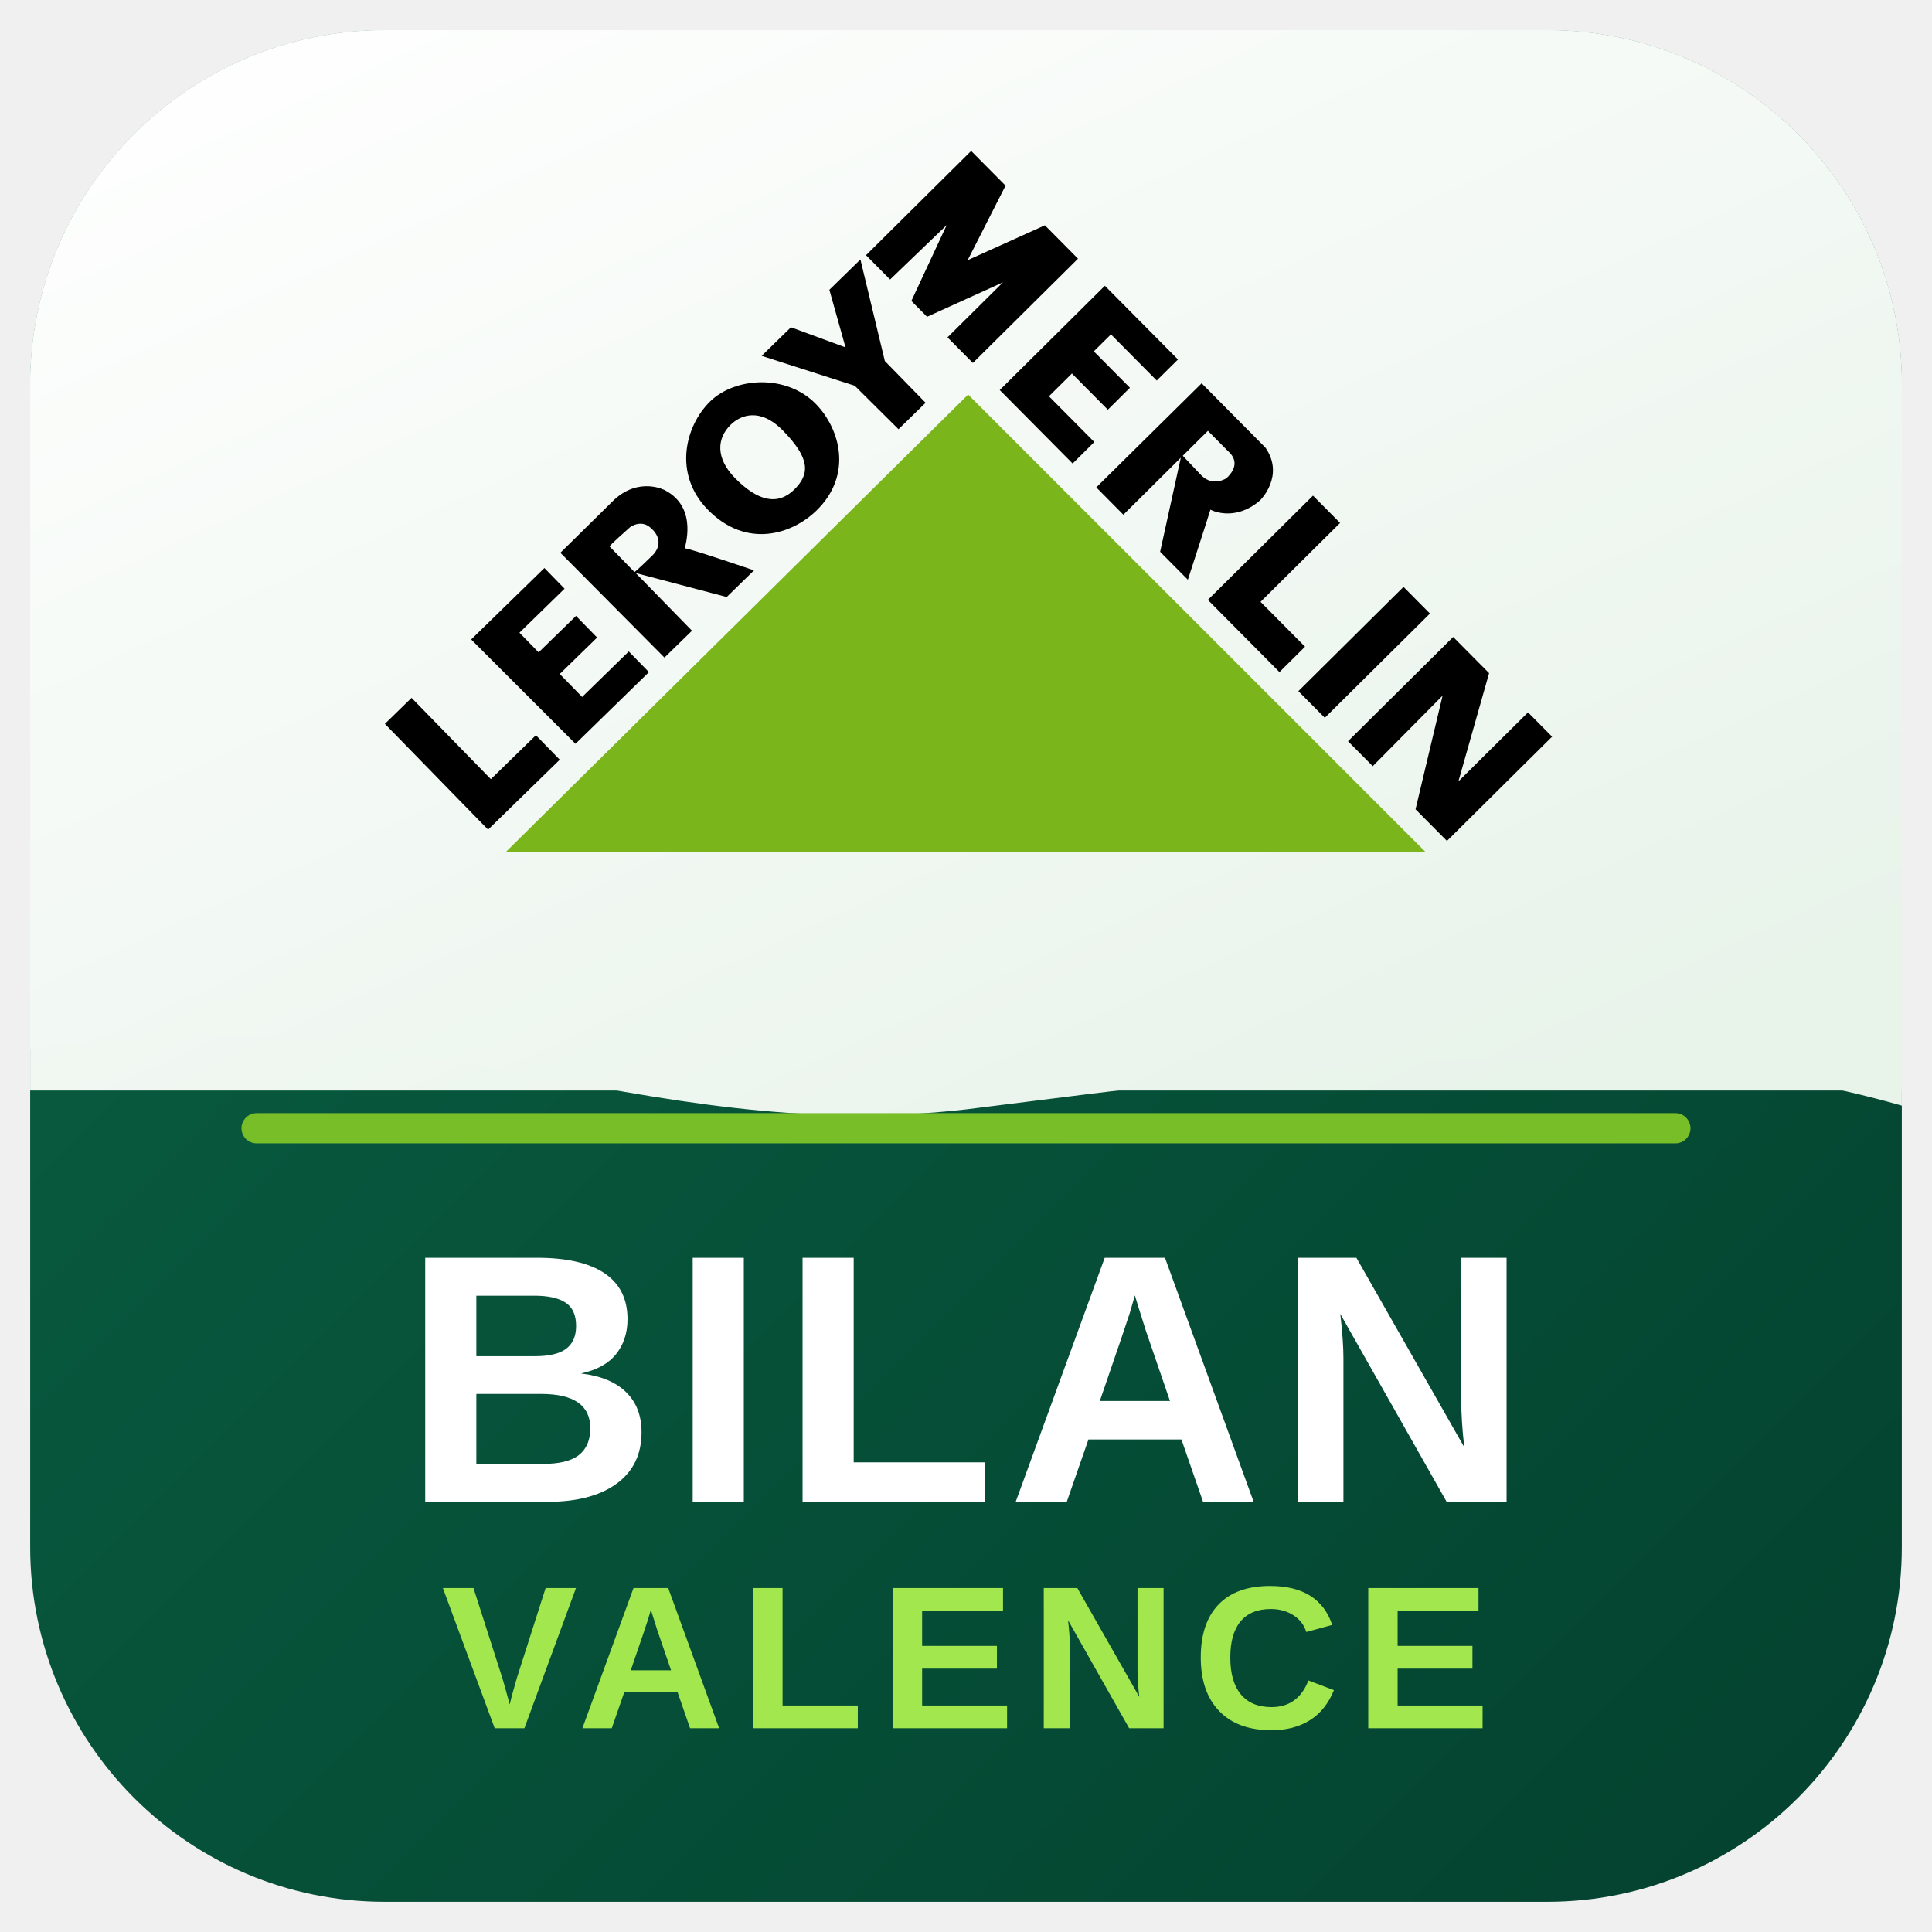
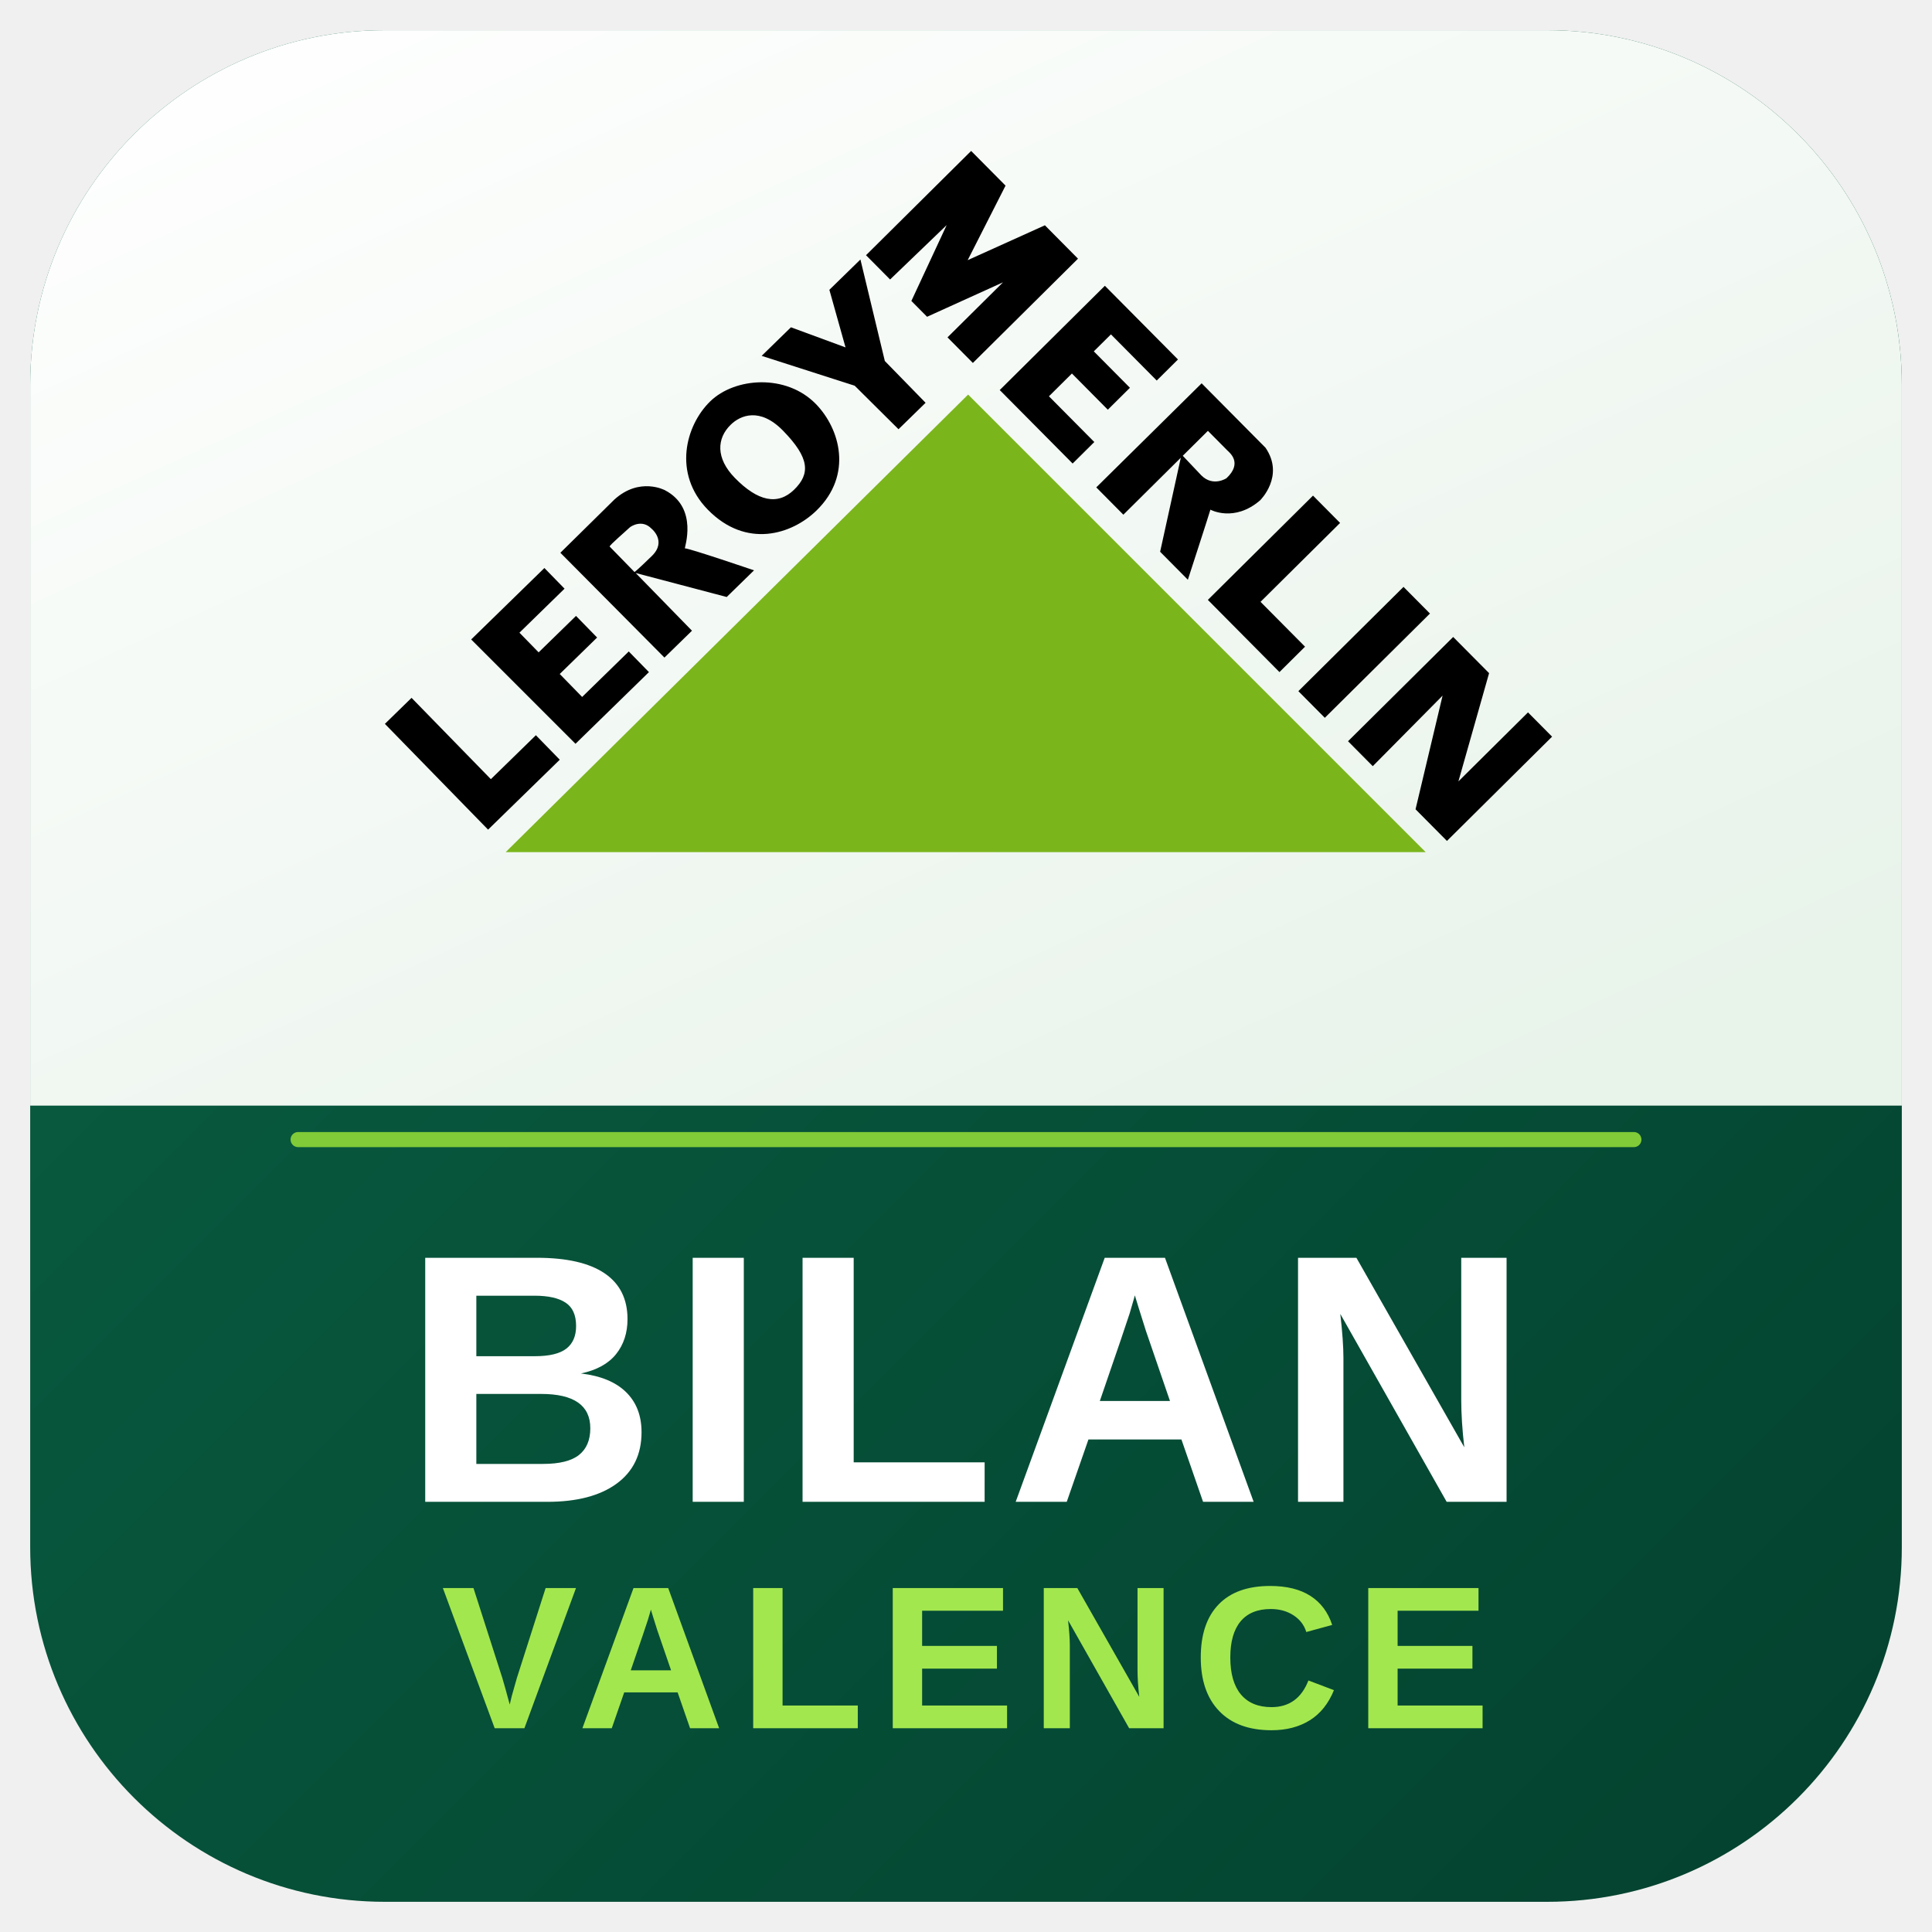
<svg xmlns="http://www.w3.org/2000/svg" width="512" height="512" viewBox="0 0 512 512" role="img" aria-label="Bilan Valence">
  <defs>
    <linearGradient id="dark" x1="0" y1="0" x2="1" y2="1">
      <stop offset="0" stop-color="#0A6345" />
      <stop offset="1" stop-color="#03412E" />
    </linearGradient>
    <linearGradient id="top" x1="0" y1="0" x2=".8" y2="1">
      <stop offset="0" stop-color="#FFFFFF" />
      <stop offset="1" stop-color="#E8F3EA" />
    </linearGradient>
    <clipPath id="outer">
      <rect x="8" y="8" width="496" height="496" rx="94" />
    </clipPath>
  </defs>
  <g clip-path="url(#outer)">
    <rect x="8" y="8" width="496" height="496" rx="94" fill="url(#dark)" />
-     <path d="M8 8h496v281H8z" fill="url(#top)" />
-     <path d="M8 278c100-15 161 26 248 16 88-11 171-23 248-1V8H8z" fill="url(#top)" />
+     <path d="M8 8h496v285H8z" fill="url(#top)" />
    <g transform="translate(102 40) scale(1.76) translate(-6.504 -4.295)">
      <g>
        <polygon fill="#7BB51C" points="24.689,109.878 163.222,109.878 94.323,40.98  " />
        <polygon points="22.042,106.49 32.835,95.961 29.24,92.274 22.461,98.89 10.519,86.646 6.504,90.563  " />
        <polygon points="35.204,93.563 46.263,82.771 43.226,79.66 36.204,86.51 32.832,83.053 38.459,77.563 35.281,74.308 29.654,79.795    26.765,76.834 33.556,70.207 30.521,67.097 19.497,77.853  " />
        <path d="M71.401,42.402c-4.46-4.572-12.197-4.025-15.923-0.389c-3.727,3.636-5.629,10.886-0.366,16.281   c5.781,5.925,12.659,3.773,16.386,0.139C76.993,53.072,75.037,46.129,71.401,42.402z M68.123,55.302   c-2.467,2.407-5.483,1.754-8.929-1.779c-2.896-2.968-2.722-5.95-0.616-8.005c1.448-1.413,4.389-2.677,7.888,0.91   C70.458,50.52,70.59,52.895,68.123,55.302z" />
        <polygon points="83.84,46.199 87.92,42.217 81.782,35.926 78.108,20.64 73.431,25.204 75.864,33.876 67.644,30.849 63.234,35.151    77.248,39.651  " />
        <path d="M62.086,67.447c0,0-9.93-3.388-10.402-3.306c-0.153,0.025,2.133-6.058-3.003-8.754c0,0-3.811-2.063-7.625,1.402   L32.927,64.8l15.671,15.782l4.146-4.045l-8.48-8.69l13.708,3.614L62.086,67.447z M46.706,65.28   c-2.304,2.244-2.615,2.421-2.615,2.421s-3.612-3.702-3.74-3.833s2.583-2.455,3.01-2.872c0.181-0.177,1.869-1.278,3.266,0.153   C46.627,61.149,49.009,63.032,46.706,65.28z" />
        <polygon points="82.574,23.652 78.948,19.996 94.778,4.295 99.959,9.518 94.256,20.742 105.883,15.491 110.868,20.518    95.038,36.219 91.217,32.367 99.573,24.08 88.142,29.266 85.779,26.883 91.092,15.463  " />
        <polygon points="110.06,51.364 99.084,40.299 114.915,24.598 125.922,35.696 122.724,38.868 115.828,31.916 113.249,34.473    118.688,39.957 115.358,43.259 109.952,37.808 106.492,41.239 113.323,48.126  " />
        <polygon points="146.253,56.194 150.332,60.308 138.353,72.188 145.054,78.942 141.202,82.765 130.422,71.896  " />
        <polygon points="144.051,85.638 159.882,69.937 163.864,73.951 148.033,89.651  " />
        <polygon points="155.252,96.933 151.528,93.178 167.36,77.478 172.767,82.926 168.147,99.228 178.626,88.834 182.252,92.49    166.422,108.19 161.694,103.426 165.765,86.312  " />
        <path d="M139.099,48.981l-9.615-9.695L113.62,54.955l4.079,4.112l8.649-8.578l-3.113,14.16l4.176,4.211   c0,0,3.292-10.129,3.393-10.551c0,0,3.567,1.965,7.481-1.4C138.285,56.909,142.039,53.251,139.099,48.981z M133.228,53.573   c0,0-2.021,1.357-3.802-0.438l-2.782-2.938c0,0,3.361-3.334,3.785-3.755c0,0,2.59,2.612,2.914,2.938   C133.666,49.706,135.708,51.242,133.228,53.573z" />
      </g>
    </g>
-     <path d="M68 299H444" stroke="#78BE28" stroke-width="8" stroke-linecap="round" />
+     <path d="M79 302H433" stroke="#80CB37" stroke-width="4" stroke-linecap="round" />
    <text x="256" y="398" font-family="Arial,Helvetica,sans-serif" font-weight="800" text-anchor="middle" font-size="94" letter-spacing="3" fill="#FFFFFF">BILAN</text>
    <text x="256" y="458" font-family="Arial,Helvetica,sans-serif" font-weight="800" text-anchor="middle" font-size="54" letter-spacing="4" fill="#A3E74F">VALENCE</text>
  </g>
</svg>
